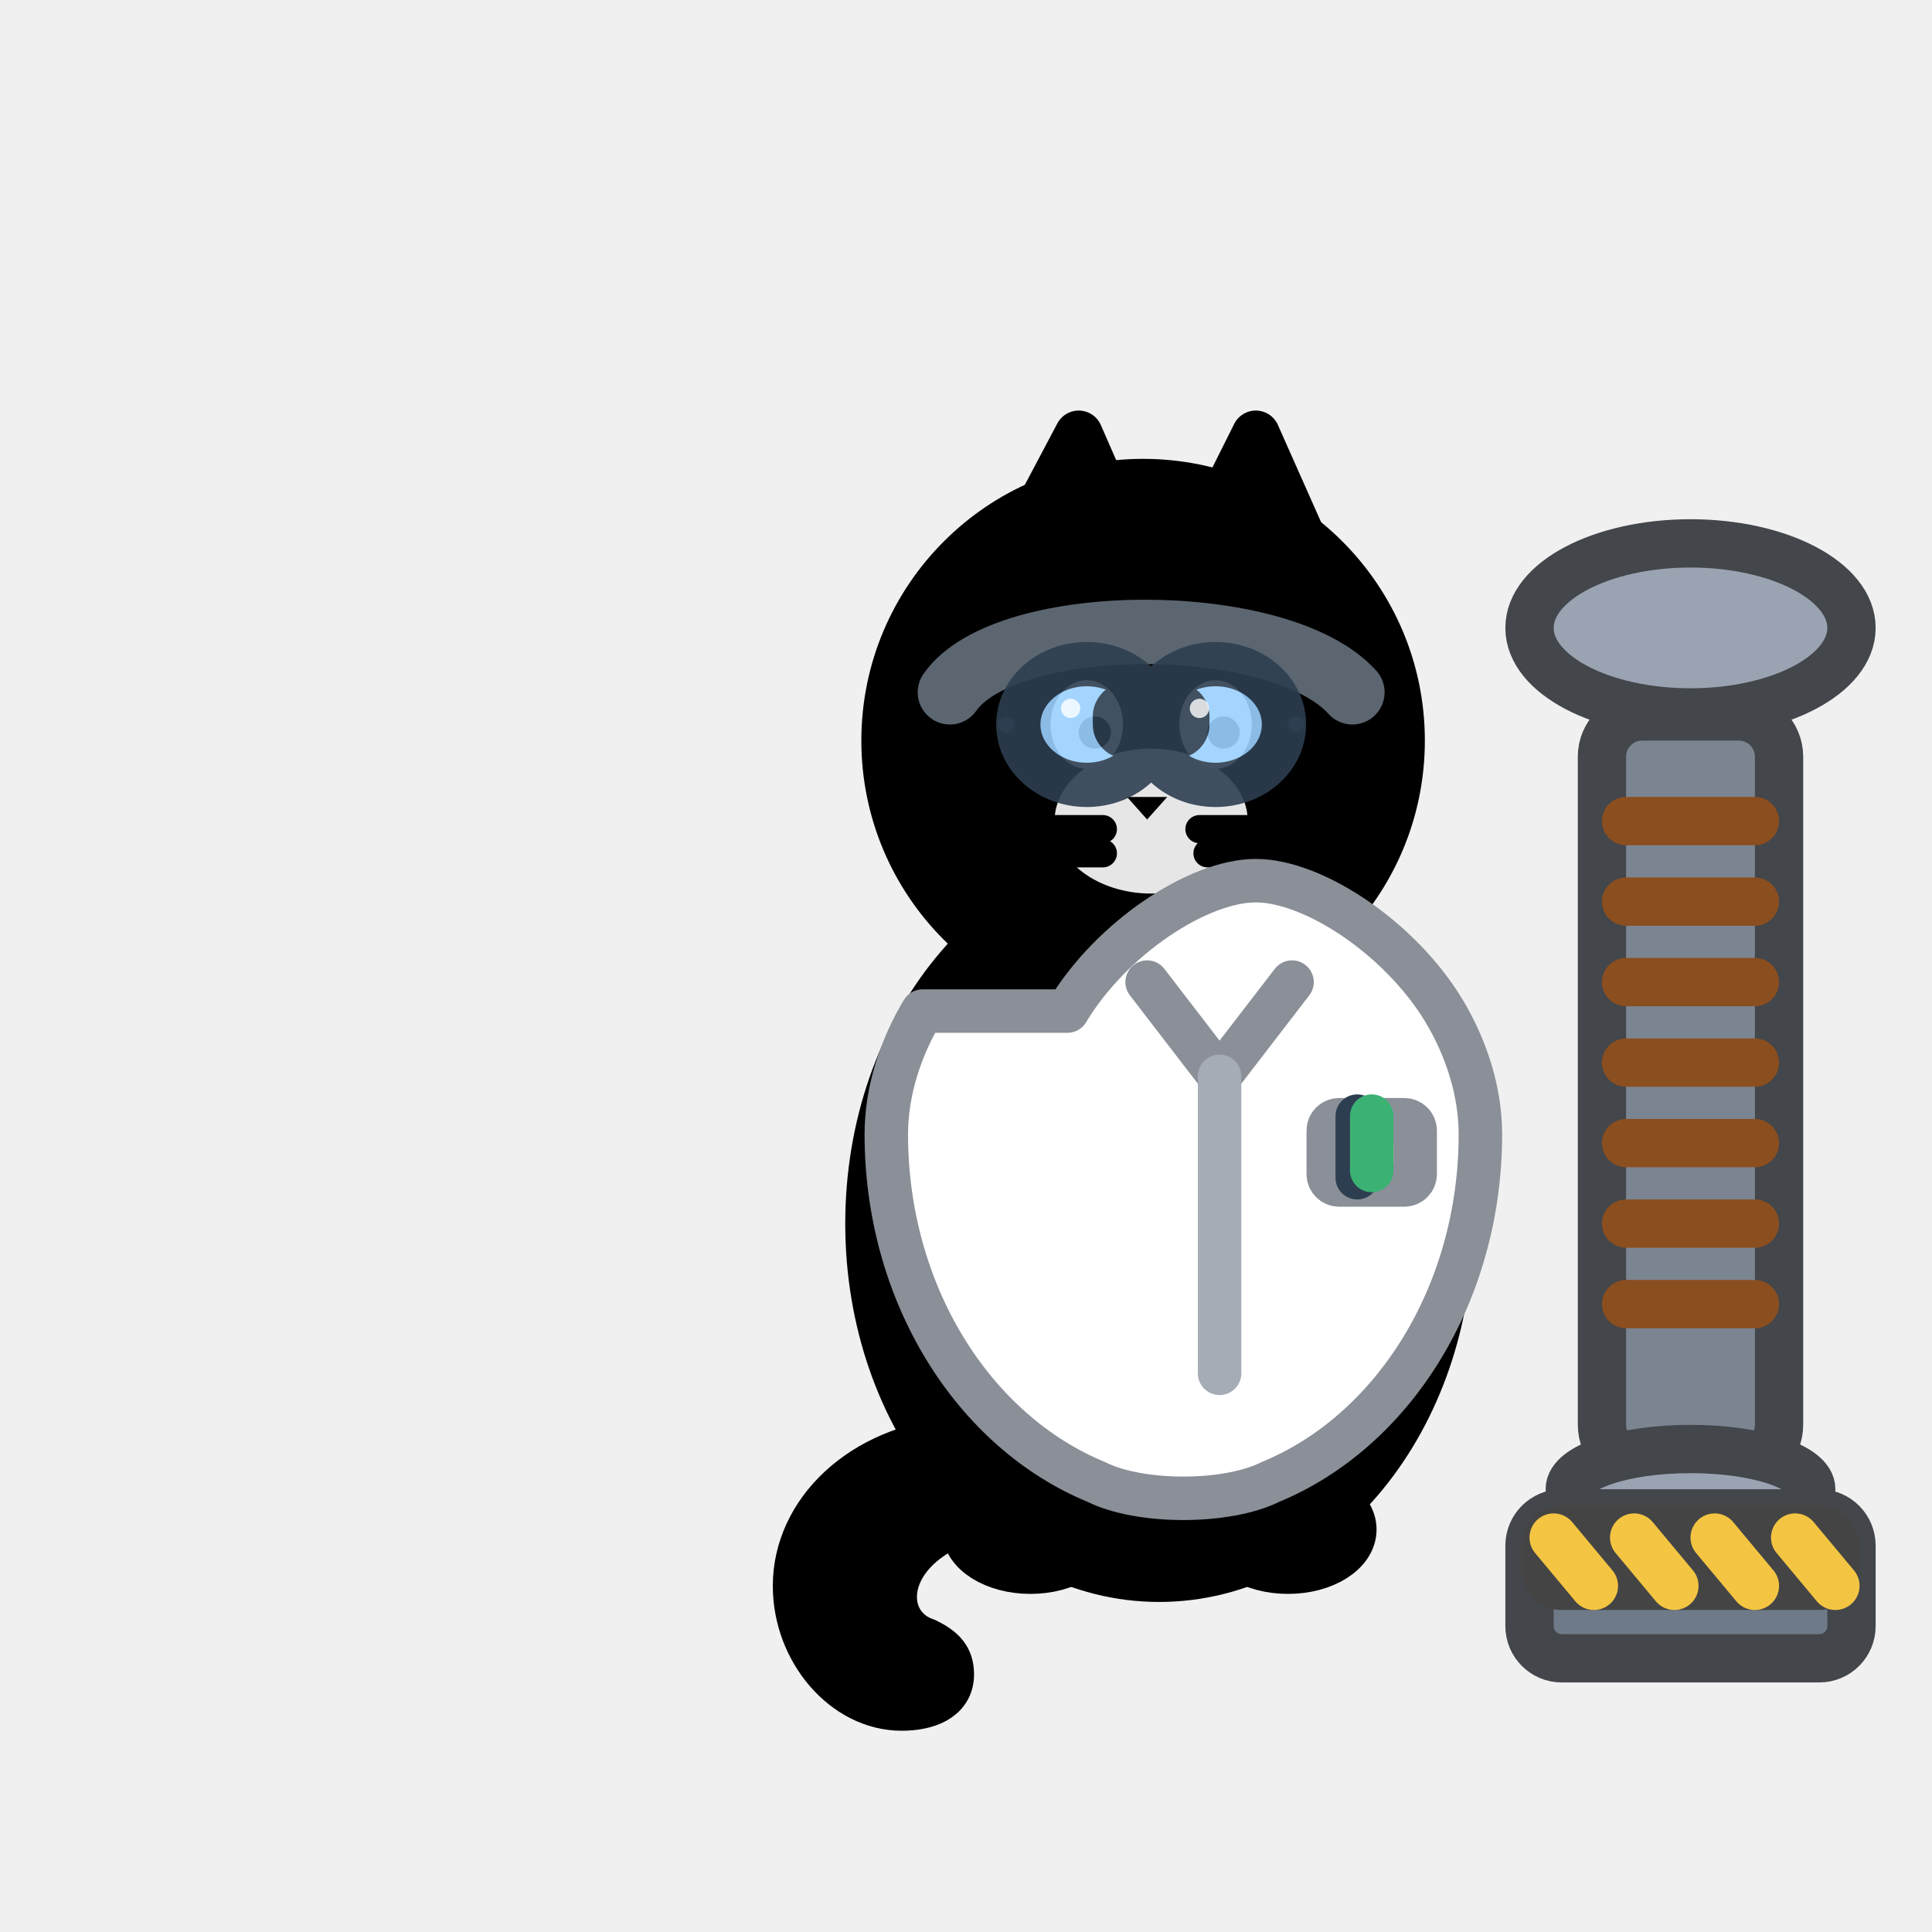
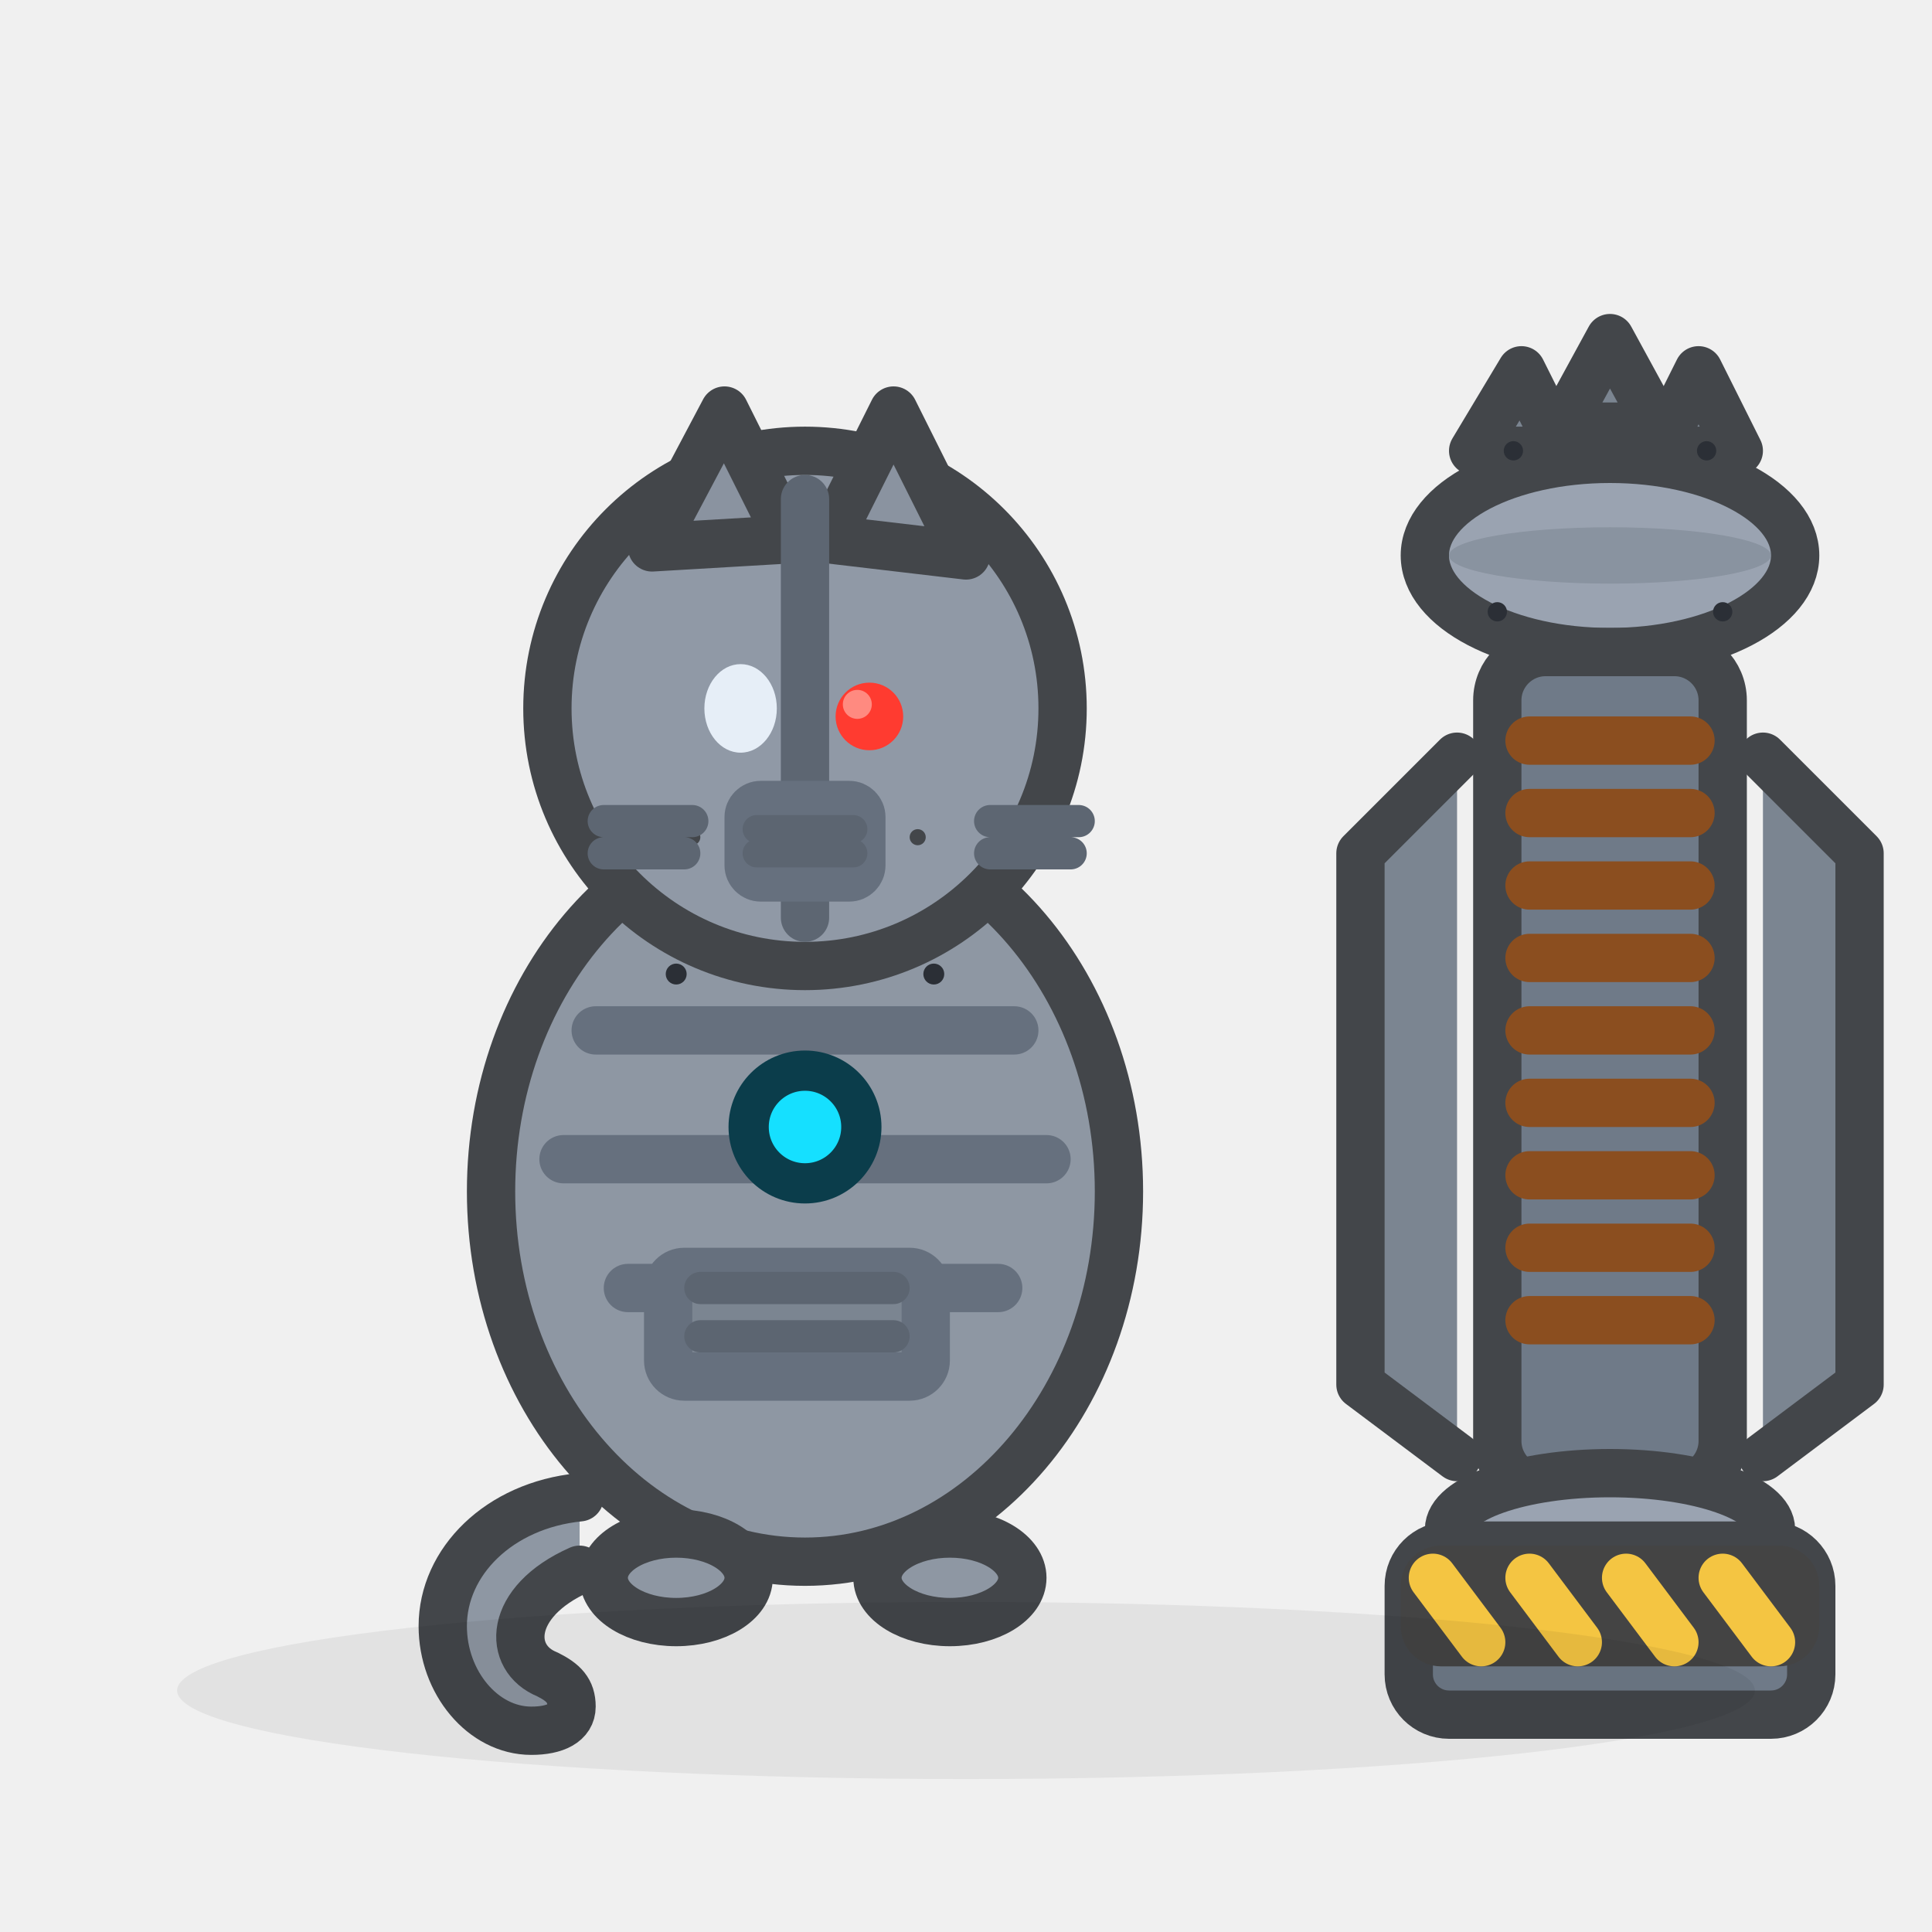
- <svg xmlns="http://www.w3.org/2000/svg" width="24" height="24" viewBox="0 0 24 24" role="img" aria-labelledby="title" data-emitter-center="21,7.8" data-emitter-rx="2" data-emitter-ry="1.05">
-   <g id="kitten" transform="translate(-1.2,0)">
-     <g fill="currentColor" stroke="currentColor" stroke-width=".6" stroke-linejoin="round" stroke-linecap="round">
-       <path d="M13.1 17.9c-1.2.1-2 .9-2 1.8 0 .8.6 1.5 1.3 1.5.3 0 .6-.1.6-.4 0-.2-.1-.3-.3-.4-.6-.2-.6-1.1.4-1.5" />
-       <ellipse cx="15.6" cy="15.2" rx="3.6" ry="4.4" />
-       <ellipse cx="14.0" cy="19.0" rx=".8" ry=".5" />
-       <ellipse cx="17.2" cy="19.0" rx=".8" ry=".5" />
-       <circle cx="15.4" cy="9.2" r="3.2" />
-       <path d="M13.7 7.1 14.6 5.4 15.3 7.0Z" />
-       <path d="M16.0 7.0 16.8 5.4 17.6 7.2Z" />
-       <g stroke="none">
-         <ellipse cx="14.7" cy="9.0" rx=".45" ry=".55" fill="#fff" />
-         <ellipse cx="16.3" cy="9.0" rx=".45" ry=".55" fill="#fff" />
-         <circle cx="14.8" cy="9.1" r=".2" fill="currentColor" />
-         <circle cx="16.4" cy="9.1" r=".2" fill="currentColor" />
-       </g>
-       <ellipse cx="15.5" cy="10.2" rx="1.2" ry=".9" fill="#fff" stroke="none" opacity=".9" />
-       <path d="M15.2 9.9h.5l-.25.28Z" fill="currentColor" stroke="none" />
-       <path d="M13.7 10.3h1.2M16.1 10.3h1.2M13.8 10.6h1.1M16.2 10.6h1.1" stroke-width=".35" fill="none" />
+ <svg xmlns="http://www.w3.org/2000/svg" width="24" height="24" viewBox="0 0 24 24" role="img" aria-labelledby="title" data-emitter-center="20,6.9" data-arc-a="18.8,5.6" data-arc-b="21.2,5.6" data-arc-c="18.6,7.6" data-arc-d="21.4,7.6">
+   <g id="terminatorCat" transform="translate(-0.8,0)" stroke="#43464a" stroke-width=".6" stroke-linejoin="round" stroke-linecap="round">
+     <path d="M8.0 18.6c-1.0.1-1.7.8-1.7 1.6 0 .7.5 1.3 1.1 1.3.3 0 .5-.1.5-.3 0-.2-.1-.3-.3-.4-.5-.2-.5-.9.4-1.3" fill="#8e97a3" />
+     <ellipse cx="10.8" cy="14.8" rx="3.9" ry="4.6" fill="#8e97a3" />
+     <path d="M8.2 12.8h5.2m-5.6 1.6h6m-5.2 1.6h4.6" stroke="#66707e" />
+     <rect x="9.1" y="15.8" width="3.2" height="1.3" rx=".2" fill="#7b8591" stroke="#66707e" />
+     <path d="M9.5 16.0h2.4m-2.4.6h2.4" stroke="#5c6571" stroke-width=".4" />
+     <ellipse cx="9.2" cy="19.6" rx=".9" ry=".55" fill="#8e97a3" />
+     <ellipse cx="12.6" cy="19.6" rx=".9" ry=".55" fill="#8e97a3" />
+     <circle cx="10.8" cy="8.8" r="3.2" fill="#9099a6" />
+     <path d="M8.9 6.8 9.8 5.1 10.6 6.7Z" fill="#8a93a0" />
+     <path d="M11.1 6.7 11.9 5.1 12.8 6.9Z" fill="#8a93a0" />
+     <path d="M10.8 6.2v5.2" stroke="#5d6672" />
+     <g stroke="none">
+       <ellipse cx="10.0" cy="8.8" rx=".45" ry=".55" fill="#e6eef7" />
+       <circle cx="11.6" cy="8.9" r=".42" fill="#ff3b30" />
+       <circle cx="11.45" cy="8.75" r=".18" fill="#ff8a80" />
    </g>
-     <g stroke-linecap="round" stroke-linejoin="round">
-       <path d="M13.0 8.6c.7-1.0 4.1-1.0 5.0 0" fill="none" stroke="#5c6670" stroke-width=".8" />
-       <g fill="#9ad0ff" stroke="#2c3e50" stroke-width=".55" opacity=".9">
-         <ellipse cx="14.7" cy="9.0" rx=".85" ry=".75" />
-         <ellipse cx="16.3" cy="9.0" rx=".85" ry=".75" />
-         <rect x="15.05" y="8.75" width=".9" height=".4" rx=".15" />
-       </g>
-       <circle cx="14.5" cy="8.8" r=".12" fill="#fff" opacity=".8" />
-       <circle cx="16.1" cy="8.8" r=".12" fill="#fff" opacity=".8" />
-       <circle cx="13.7" cy="9.0" r=".1" fill="#2c3e50" />
-       <circle cx="17.3" cy="9.0" r=".1" fill="#2c3e50" />
-     </g>
-     <g fill="#ffffff" stroke="#8a8f98" stroke-width=".6" stroke-linejoin="round" stroke-linecap="round" transform="translate(15,14) scale(0.9) translate(-15,-14) translate(1.4,0.4)">
-       <path d="M13.0 12.0c.6-1.0 1.8-1.8 2.6-1.8s2.0.8 2.6 1.8c.3.5.5 1.1.5 1.7 0 2.2-1.2 4.1-2.9 4.8-.6.3-1.8.3-2.4 0-1.7-.7-2.9-2.6-2.9-4.8 0-.6.2-1.2.5-1.7Z" />
-       <path d="M14.1 11.6l1.0 1.3 1.0-1.3" fill="none" />
-       <path d="M15.1 12.9v4.1" stroke="#a5acb6" />
-       <circle cx="15.1" cy="13.8" r=".13" fill="#a5acb6" stroke="none" />
-       <circle cx="15.1" cy="15.0" r=".13" fill="#a5acb6" stroke="none" />
-       <circle cx="15.1" cy="16.2" r=".13" fill="#a5acb6" stroke="none" />
-       <rect x="16.6" y="13.5" width="1.2" height=".9" rx=".15" />
-       <path d="M17.0 13.45v.85" stroke="#2c3e50" />
-       <path d="M17.2 13.45v.75" stroke="#3bb273" />
+     <rect x="10.1" y="10.0" width="1.4" height=".9" rx=".15" fill="#7b8591" stroke="#66707e" />
+     <path d="M10.2 10.3h1.2m-1.2.3h1.2" stroke="#5c6571" stroke-width=".35" />
+     <circle cx="9.4" cy="10.4" r=".1" fill="#43464a" stroke="none" />
+     <circle cx="12.2" cy="10.4" r=".1" fill="#43464a" stroke="none" />
+     <path d="M8.3 10.2h1.1M8.3 10.6h1.0M13.1 10.2h1.1M13.1 10.6h1.0" stroke="#5d6672" stroke-width=".4" />
+     <circle cx="10.8" cy="14.0" r=".7" fill="#15e0ff" stroke="#0b3d4b" stroke-width=".5" />
+     <g fill="#2b2f36" stroke="none">
+       <circle cx="9.2" cy="12.1" r=".13" />
+       <circle cx="12.4" cy="12.1" r=".13" />
    </g>
  </g>
-   <g stroke="#43464a" stroke-linejoin="round" stroke-linecap="round" stroke-width=".6">
-     <ellipse cx="21" cy="7.8" rx="2" ry="1.05" fill="#9aa3b1" />
-     <rect x="19.9" y="8.9" width="2.2" height="9.3" rx=".5" fill="#7b8591" />
+   <g id="teslaTower" stroke="#43464a" stroke-width=".6" stroke-linejoin="round" stroke-linecap="round">
+     <g fill="#7b8591">
+       <path d="M20 4.2l-.6 1.1h1.2Z" />
+       <path d="M18.9 4.6l-.6 1.0h1.1Z" />
+       <path d="M21.1 4.6l-.5 1.0h1.0Z" />
+     </g>
+     <ellipse cx="20" cy="6.9" rx="2.3" ry="1.2" fill="#9aa3b1" />
+     <ellipse cx="20" cy="6.9" rx="2.0" ry=".35" fill="#7b8591" opacity=".55" stroke="none" />
+     <rect x="18.6" y="8.1" width="2.8" height="10.4" rx=".6" fill="#6f7a88" />
    <g stroke="#8b4e1f">
-       <path d="M20.2 10.2h1.6" />
-       <path d="M20.2 11.2h1.6" />
-       <path d="M20.2 12.2h1.6" />
-       <path d="M20.2 13.2h1.6" />
-       <path d="M20.2 14.2h1.6" />
-       <path d="M20.2 15.2h1.6" />
-       <path d="M20.2 16.2h1.6" />
+       <path d="M19 9.2h2" />
+       <path d="M19 10.1h2" />
+       <path d="M19 11.0h2" />
+       <path d="M19 11.9h2" />
+       <path d="M19 12.8h2" />
+       <path d="M19 13.7h2" />
+       <path d="M19 14.6h2" />
+       <path d="M19 15.5h2" />
+       <path d="M19 16.4h2" />
    </g>
-     <ellipse cx="21" cy="18.5" rx="1.5" ry=".5" fill="#9aa3b1" />
-     <rect x="19" y="18.8" width="4" height="1.8" rx=".4" fill="#6f7a88" />
-     <rect x="19.2" y="19.0" width="3.6" height=".7" rx=".2" fill="#444" stroke="#444" />
-     <path d="M19.3 19.1l.5.6m.5-.6l.5.6m.5-.6l.5.6m.5-.6l.5.6" stroke="#f4c542" />
+     <path d="M18.1 9.4l-1.2 1.2v6.6l1.2.9" fill="#7b8591" />
+     <path d="M21.9 9.4l1.2 1.2v6.6l-1.2.9" fill="#7b8591" />
+     <ellipse cx="20" cy="19.0" rx="2.0" ry=".7" fill="#9aa3b1" />
+     <rect x="17.5" y="19.2" width="5.0" height="2.1" rx=".5" fill="#6f7a88" />
+     <rect x="17.7" y="19.5" width="4.6" height=".9" rx=".2" fill="#444" stroke="#444" />
+     <path d="M17.8 19.6l.6.8m.6-.8l.6.8m.6-.8l.6.8m.6-.8l.6.8" stroke="#f4c542" />
+     <circle cx="18.8" cy="5.6" r=".12" fill="#2b2f36" stroke="none" />
+     <circle cx="21.2" cy="5.6" r=".12" fill="#2b2f36" stroke="none" />
+     <circle cx="18.6" cy="7.6" r=".12" fill="#2b2f36" stroke="none" />
+     <circle cx="21.4" cy="7.6" r=".12" fill="#2b2f36" stroke="none" />
  </g>
+   <ellipse cx="12" cy="21.0" rx="9.8" ry="1.1" fill="#000" opacity=".06" />
  <g opacity="0">
-     <circle id="emitterCenter" cx="21" cy="7.8" r="0.01" />
+     <circle id="emitterCenter" cx="20" cy="6.9" r="0.01" />
+     <circle id="arcA" cx="18.8" cy="5.6" r="0.01" />
+     <circle id="arcB" cx="21.2" cy="5.6" r="0.01" />
+     <circle id="arcC" cx="18.6" cy="7.6" r="0.01" />
+     <circle id="arcD" cx="21.4" cy="7.6" r="0.01" />
  </g>
</svg>
